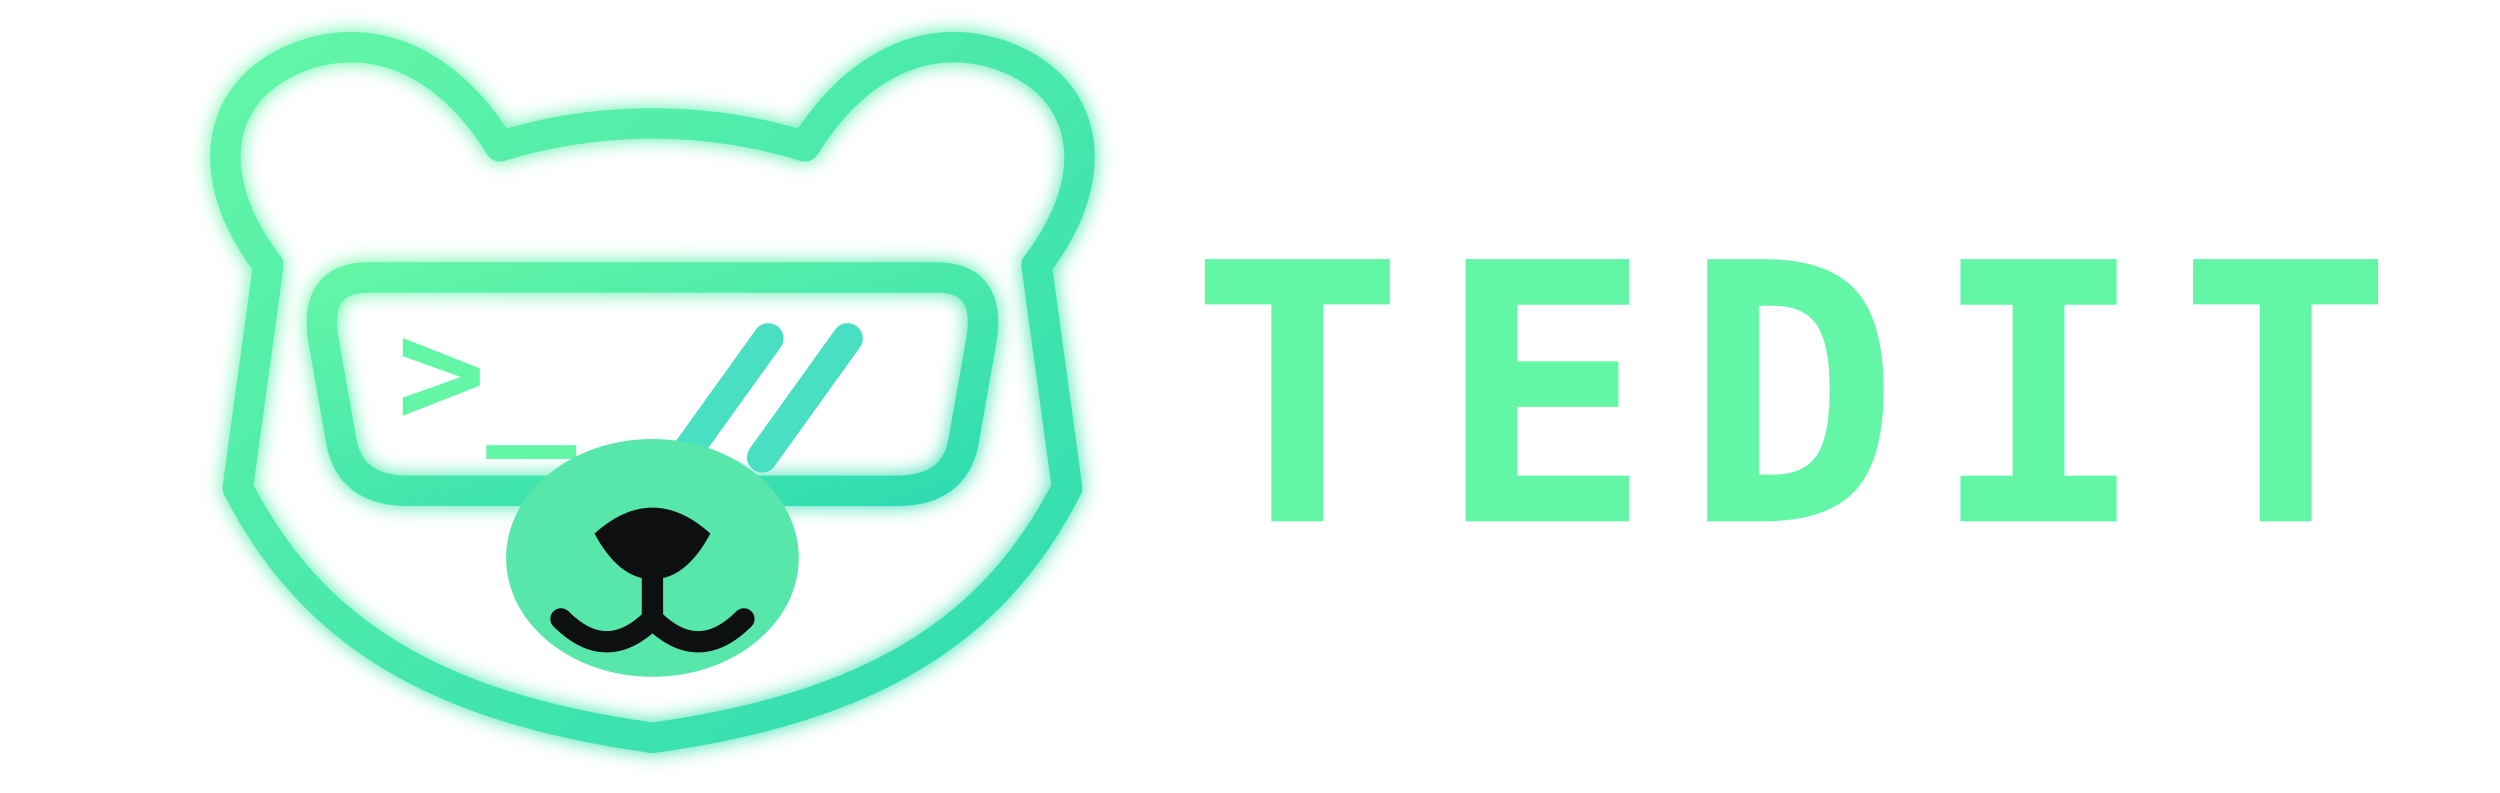
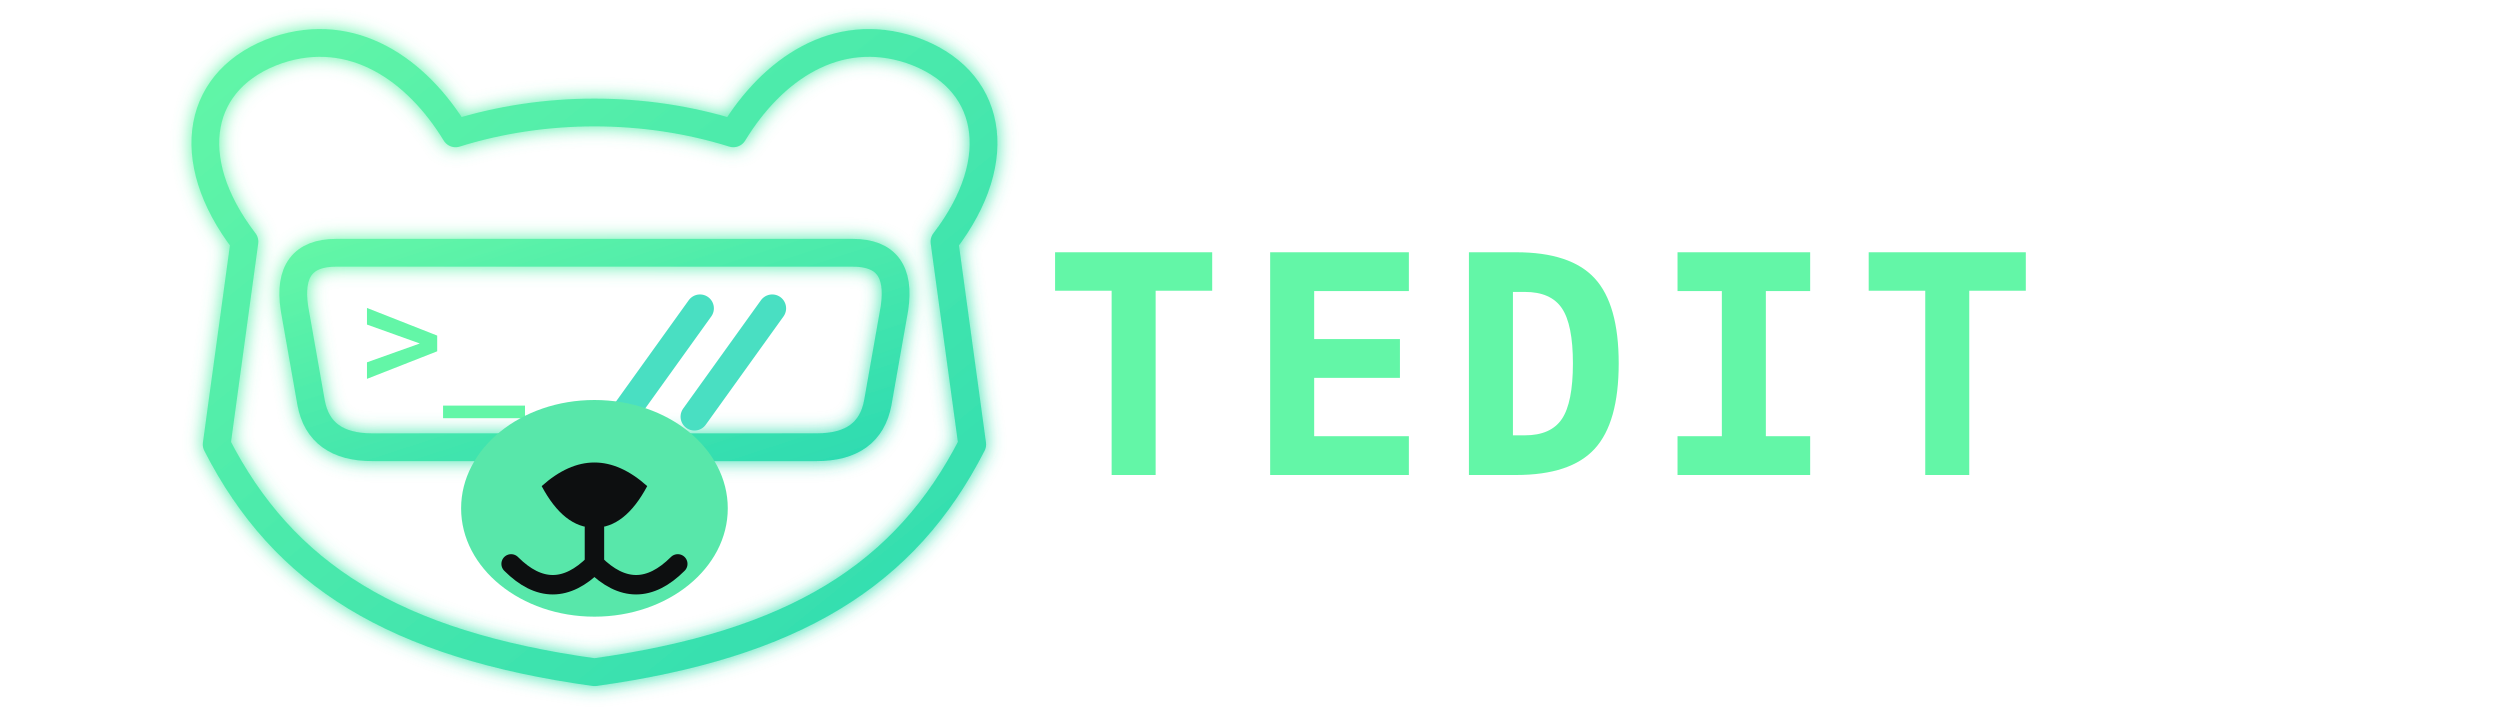
- <svg xmlns="http://www.w3.org/2000/svg" viewBox="0 0 820 260" role="img" aria-labelledby="title desc">
+ <svg xmlns="http://www.w3.org/2000/svg" viewBox="0 0 900 260" role="img" aria-labelledby="title desc">
  <defs>
    <linearGradient id="g" x1="0" y1="0" x2="1" y2="1">
      <stop offset="0" stop-color="#63f6a7" />
      <stop offset="1" stop-color="#2edbb1" />
    </linearGradient>
    <filter id="glow" x="-30%" y="-30%" width="160%" height="160%">
      <feGaussianBlur stdDeviation="3.2" result="b" />
      <feMerge>
        <feMergeNode in="b" />
        <feMergeNode in="SourceGraphic" />
      </feMerge>
    </filter>
  </defs>
  <g fill="none" stroke="url(#g)" stroke-width="10" stroke-linecap="round" stroke-linejoin="round" filter="url(#glow)">
    <path d="M88 87 C65 57 71 28 100 18 C127 9 150 25 164 48 C196 38 232 38 264 48 C278 25 301 9 328 18 C357 28 363 57 340 87 L350 160 C326 207 286 232 214 242 C142 232 102 207 78 160 Z" />
    <path d="M121 91 H307 Q325 91 322 111 L316 145 Q313 161 294 161 H134 Q115 161 112 145 L106 111 Q103 91 121 91 Z" />
  </g>
  <g font-family="ui-monospace, SFMono-Regular, Menlo, Consolas, monospace" font-weight="800">
    <text x="130" y="139" font-size="49" fill="#63f6a7">&gt;_</text>
  </g>
  <g stroke="#49dfc2" stroke-width="10" stroke-linecap="round">
    <path d="M252 111 l-28 39" />
    <path d="M278 111 l-28 39" />
  </g>
  <ellipse cx="214" cy="183" rx="48" ry="39" fill="#58e7aa" />
  <path d="M195 175 Q214 158 233 175 Q225 190 214 190 Q203 190 195 175Z" fill="#0d0f10" />
  <path d="M214 190 v13 M214 203 q-15 15 -30 0 M214 203 q15 15 30 0" fill="none" stroke="#0d0f10" stroke-width="7" stroke-linecap="round" />
-   <g fill="#63f6a7" font-family="ui-monospace, SFMono-Regular, Menlo, Consolas, monospace" font-weight="900" font-size="118" letter-spacing="10">
-     <text x="390" y="171">TEDIT</text>
+   <g fill="#63f6a7" font-family="ui-monospace, SFMono-Regular, Menlo, Consolas, monospace" font-weight="900" font-size="110" letter-spacing="7">
+     <text x="375" y="171">TEDIT</text>
  </g>
</svg>
